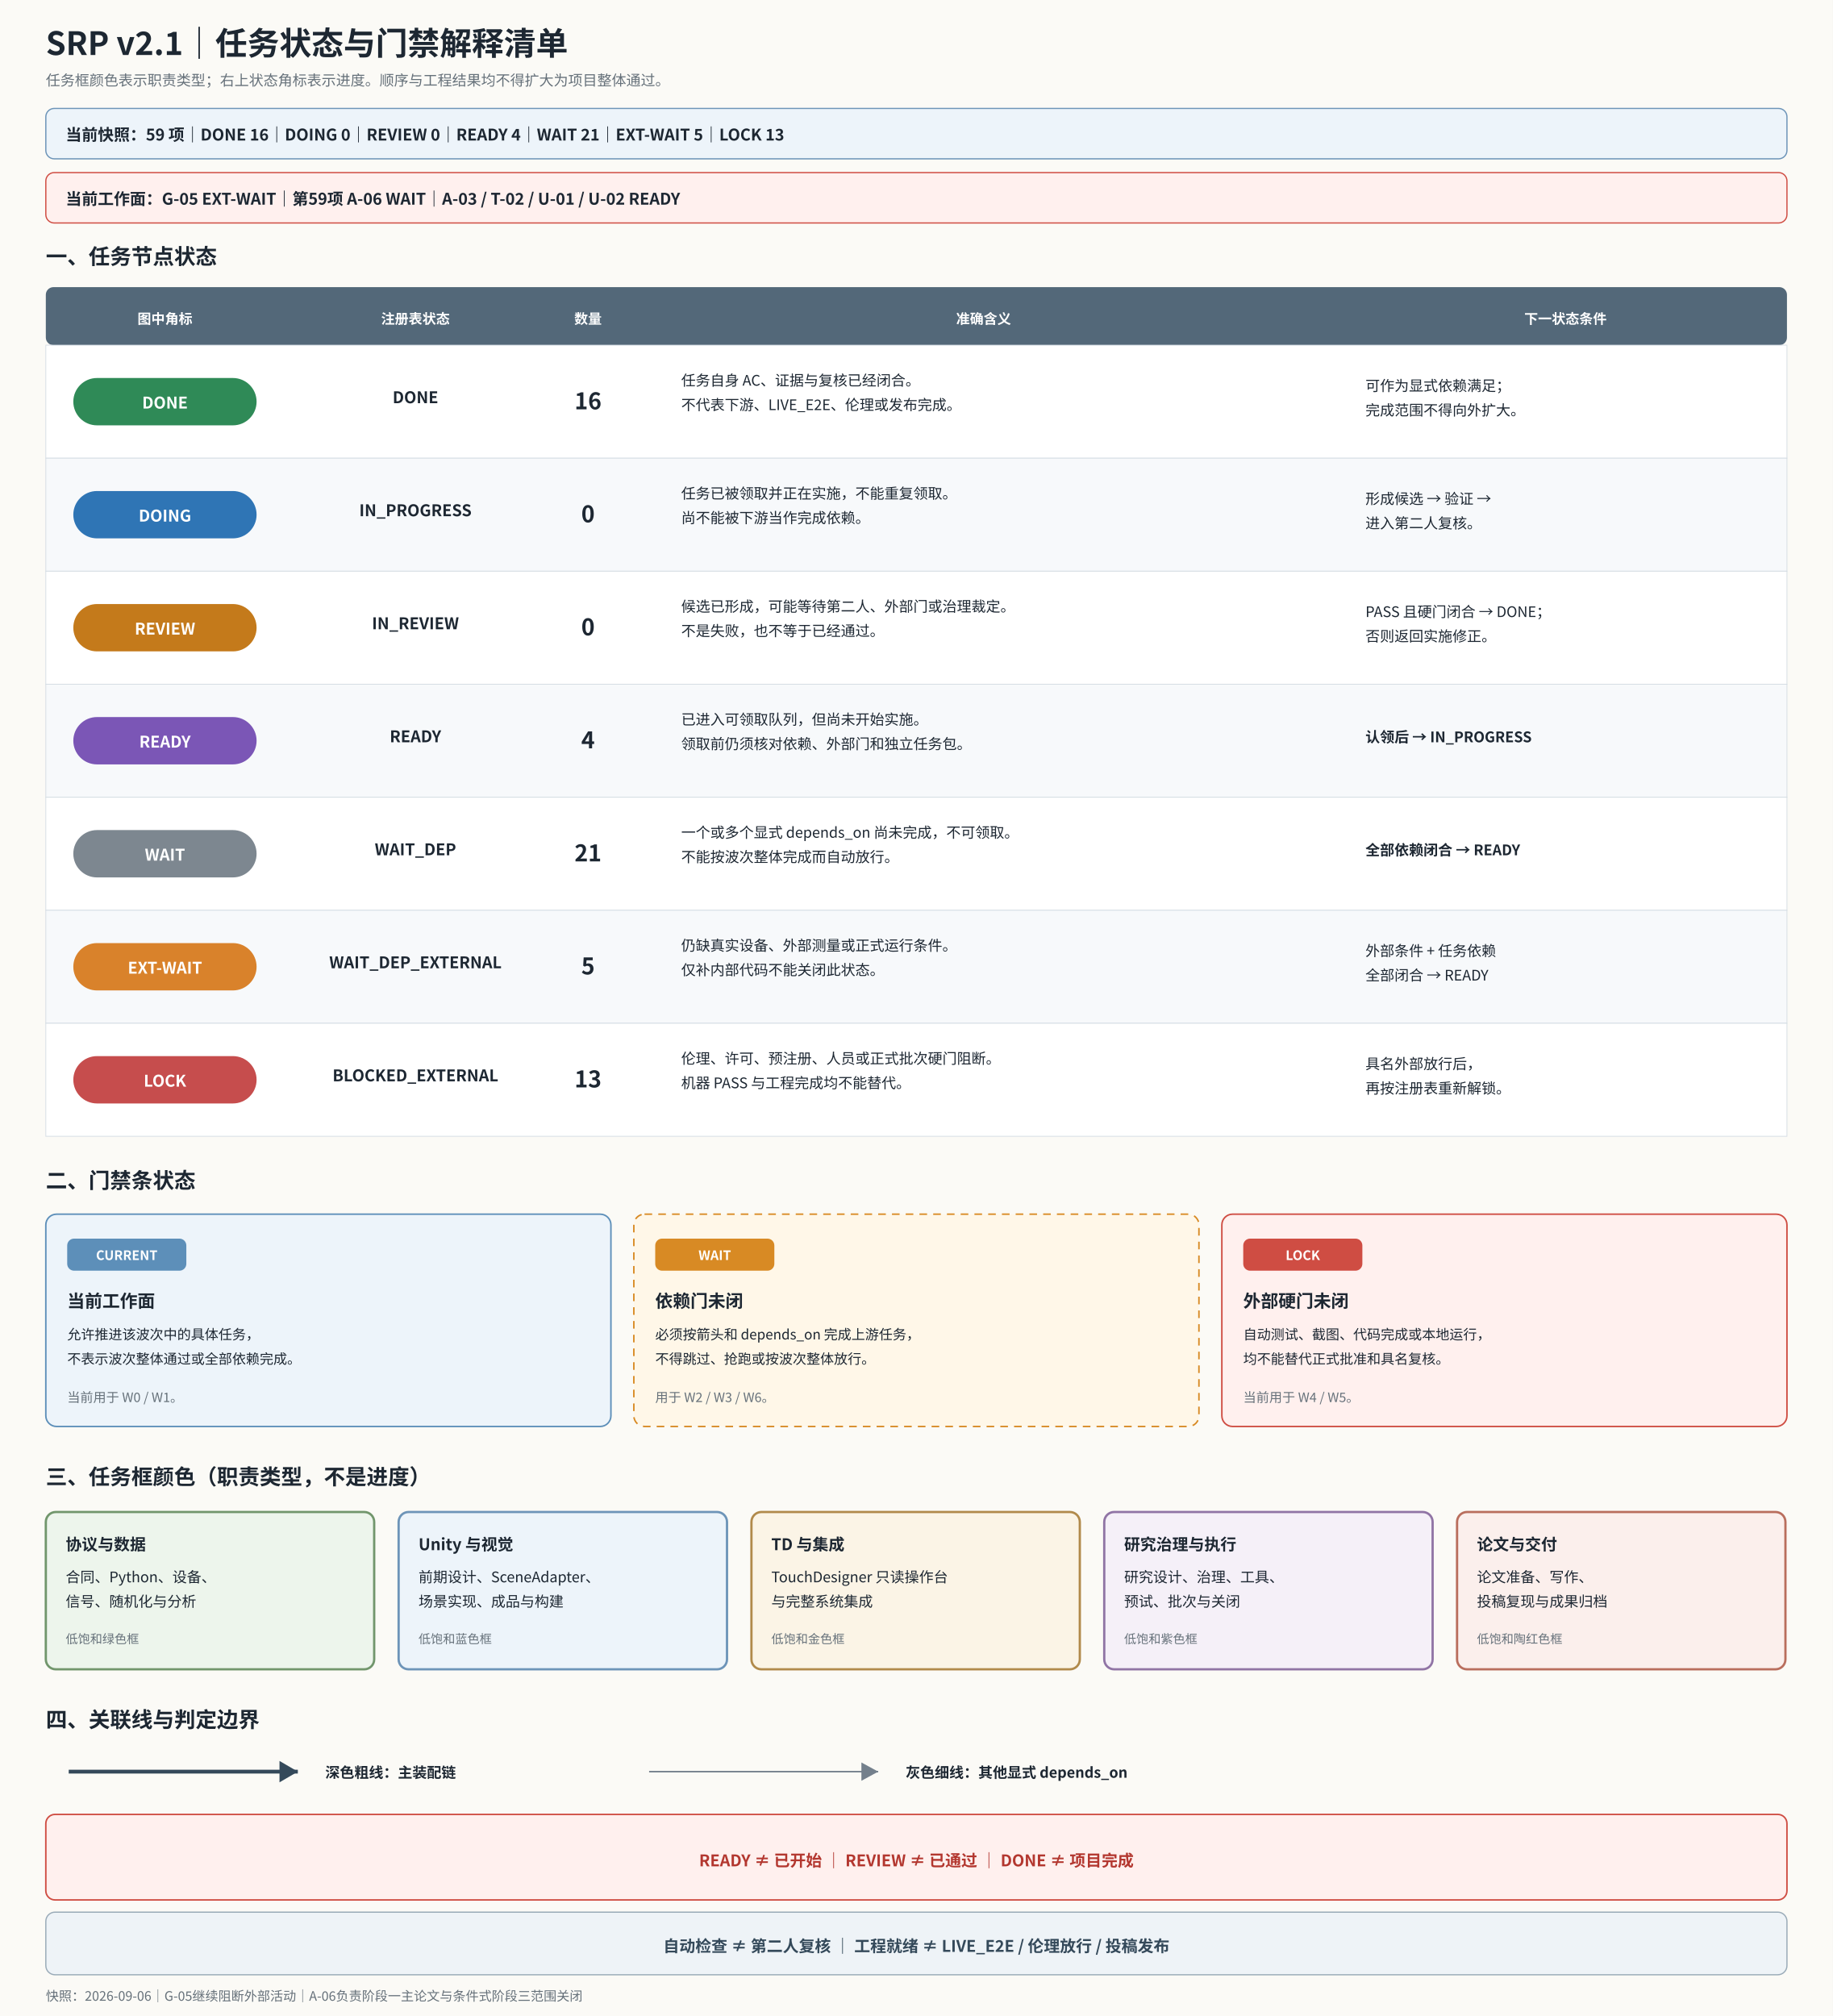
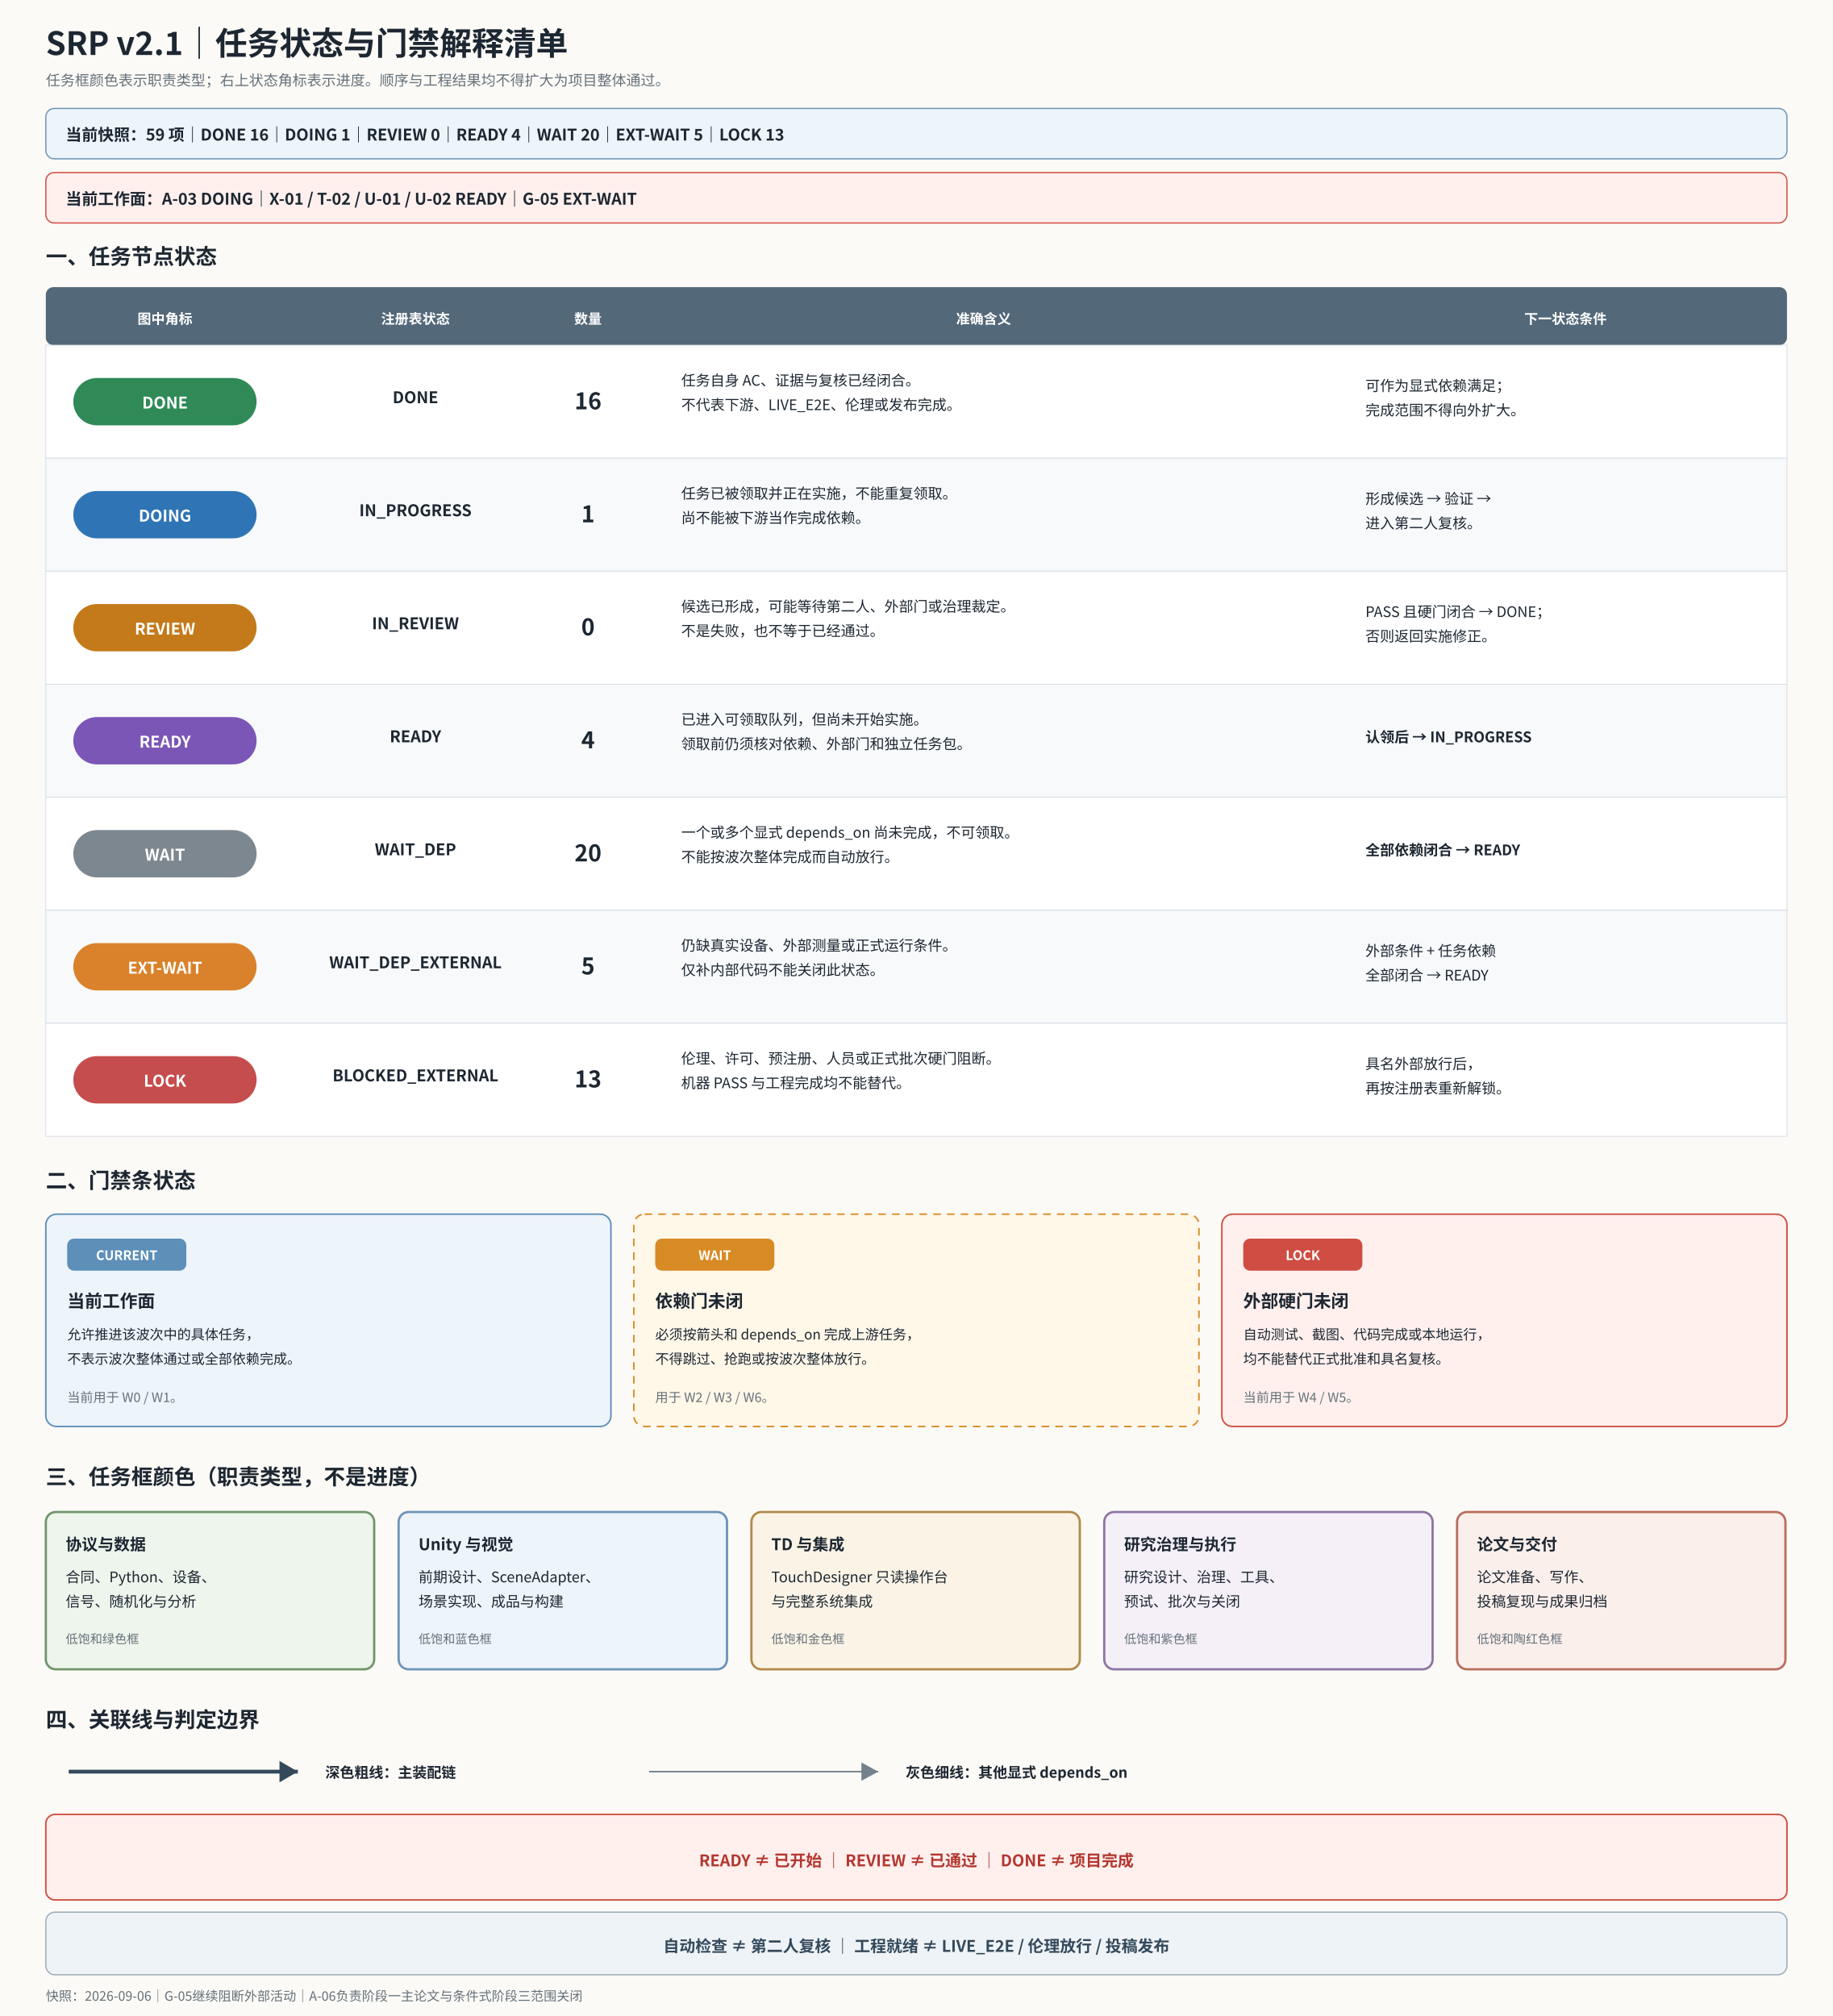
<svg xmlns="http://www.w3.org/2000/svg" width="2400" height="2640" viewBox="0 0 2400 2640" role="img" aria-labelledby="title desc">
  <style>
    text { font-family: "Microsoft YaHei", "Noto Sans CJK SC", sans-serif; fill: #1d2732; }
    .title { font-size: 42px; font-weight: 700; }
    .subtitle { font-size: 19px; fill: #66717a; }
    .summary { font-size: 21px; font-weight: 700; }
    .section-title { font-size: 28px; font-weight: 700; }
    .column-title { font-size: 18px; font-weight: 700; fill: #ffffff; }
    .status-name { font-size: 21px; font-weight: 700; fill: #ffffff; text-anchor: middle; }
    .registry-name { font-size: 21px; font-weight: 700; }
    .count { font-size: 30px; font-weight: 700; text-anchor: middle; }
    .body { font-size: 19px; }
    .body-strong { font-size: 19px; font-weight: 700; }
    .note { font-size: 17px; fill: #66717a; }
    .gate-title { font-size: 23px; font-weight: 700; }
    .gate-body { font-size: 18px; }
    .type-title { font-size: 21px; font-weight: 700; }
    .type-note { font-size: 16px; fill: #66717a; }
    .boundary { font-size: 21px; font-weight: 700; fill: #b3372f; text-anchor: middle; }
  </style>
  <rect x="0" y="0" width="2400" height="2640" fill="#fbfaf6" />
  <g id="header">
    <text x="60" y="72" class="title">SRP v2.1｜任务状态与门禁解释清单</text>
    <text x="60" y="112" class="subtitle">任务框颜色表示职责类型；右上状态角标表示进度。顺序与工程结果均不得扩大为项目整体通过。</text>
    <rect x="60" y="142" width="2280" height="66" rx="11" fill="#edf4fa" stroke="#6d94b8" stroke-width="1.6" />
-     <text x="86" y="184" class="summary">当前快照：59 项｜DONE 16｜DOING 0｜REVIEW 0｜READY 4｜WAIT 21｜EXT-WAIT 5｜LOCK 13</text>
+     <text x="86" y="184" class="summary">当前快照：59 项｜DONE 16｜DOING 1｜REVIEW 0｜READY 4｜WAIT 20｜EXT-WAIT 5｜LOCK 13</text>
    <rect x="60" y="226" width="2280" height="66" rx="11" fill="#fff0ee" stroke="#cf4d43" stroke-width="1.6" />
-     <text x="86" y="268" class="summary">当前工作面：G-05 EXT-WAIT｜第59项 A-06 WAIT｜A-03 / T-02 / U-01 / U-02 READY</text>
+     <text x="86" y="268" class="summary">当前工作面：A-03 DOING｜X-01 / T-02 / U-01 / U-02 READY｜G-05 EXT-WAIT</text>
  </g>
  <g id="task-status-checklist">
    <text x="60" y="346" class="section-title">一、任务节点状态</text>
    <rect x="60" y="376" width="2280" height="76" rx="10" fill="#536879" />
    <text x="216" y="424" class="column-title" text-anchor="middle">图中角标</text>
    <text x="544" y="424" class="column-title" text-anchor="middle">注册表状态</text>
    <text x="770" y="424" class="column-title" text-anchor="middle">数量</text>
    <text x="1288" y="424" class="column-title" text-anchor="middle">准确含义</text>
    <text x="2050" y="424" class="column-title" text-anchor="middle">下一状态条件</text>
    <g id="status-DONE" data-status="DONE" data-count="16">
      <rect x="60" y="452" width="2280" height="148" fill="#ffffff" stroke="#d4dce3" />
      <rect x="96" y="495" width="240" height="62" rx="31" fill="#2f8a57" />
      <text x="216" y="535" class="status-name">DONE</text>
      <text x="544" y="528" class="registry-name" text-anchor="middle">DONE</text>
      <text x="770" y="536" class="count" fill="#2f8a57">16</text>
      <text x="892" y="505" class="body">
        <tspan x="892" dy="0">任务自身 AC、证据与复核已经闭合。</tspan>
        <tspan x="892" dy="32">不代表下游、LIVE_E2E、伦理或发布完成。</tspan>
      </text>
      <text x="1788" y="512" class="body">
        <tspan x="1788" dy="0">可作为显式依赖满足；</tspan>
        <tspan x="1788" dy="32">完成范围不得向外扩大。</tspan>
      </text>
    </g>
-     <g id="status-IN_PROGRESS" data-status="IN_PROGRESS" data-count="0">
+     <g id="status-IN_PROGRESS" data-status="IN_PROGRESS" data-count="1">
      <rect x="60" y="600" width="2280" height="148" fill="#f7f9fb" stroke="#d4dce3" />
      <rect x="96" y="643" width="240" height="62" rx="31" fill="#2f75b5" />
      <text x="216" y="683" class="status-name">DOING</text>
      <text x="544" y="676" class="registry-name" text-anchor="middle">IN_PROGRESS</text>
-       <text x="770" y="684" class="count" fill="#2f75b5">0</text>
+       <text x="770" y="684" class="count" fill="#2f75b5">1</text>
      <text x="892" y="653" class="body">
        <tspan x="892" dy="0">任务已被领取并正在实施，不能重复领取。</tspan>
        <tspan x="892" dy="32">尚不能被下游当作完成依赖。</tspan>
      </text>
      <text x="1788" y="660" class="body">
        <tspan x="1788" dy="0">形成候选 → 验证 →</tspan>
        <tspan x="1788" dy="32">进入第二人复核。</tspan>
      </text>
    </g>
    <g id="status-IN_REVIEW" data-status="IN_REVIEW" data-count="0">
      <rect x="60" y="748" width="2280" height="148" fill="#ffffff" stroke="#d4dce3" />
      <rect x="96" y="791" width="240" height="62" rx="31" fill="#c47a1b" />
      <text x="216" y="831" class="status-name">REVIEW</text>
      <text x="544" y="824" class="registry-name" text-anchor="middle">IN_REVIEW</text>
      <text x="770" y="832" class="count" fill="#c47a1b">0</text>
      <text x="892" y="801" class="body">
        <tspan x="892" dy="0">候选已形成，可能等待第二人、外部门或治理裁定。</tspan>
        <tspan x="892" dy="32">不是失败，也不等于已经通过。</tspan>
      </text>
      <text x="1788" y="808" class="body">
        <tspan x="1788" dy="0">PASS 且硬门闭合 → DONE；</tspan>
        <tspan x="1788" dy="32">否则返回实施修正。</tspan>
      </text>
    </g>
    <g id="status-READY" data-status="READY" data-count="4">
      <rect x="60" y="896" width="2280" height="148" fill="#f7f9fb" stroke="#d4dce3" />
      <rect x="96" y="939" width="240" height="62" rx="31" fill="#7b56b6" />
      <text x="216" y="979" class="status-name">READY</text>
      <text x="544" y="972" class="registry-name" text-anchor="middle">READY</text>
      <text x="770" y="980" class="count" fill="#7b56b6">4</text>
      <text x="892" y="949" class="body">
        <tspan x="892" dy="0">已进入可领取队列，但尚未开始实施。</tspan>
        <tspan x="892" dy="32">领取前仍须核对依赖、外部门和独立任务包。</tspan>
      </text>
      <text x="1788" y="972" class="body-strong">认领后 → IN_PROGRESS</text>
    </g>
-     <g id="status-WAIT_DEP" data-status="WAIT_DEP" data-count="21">
+     <g id="status-WAIT_DEP" data-status="WAIT_DEP" data-count="20">
      <rect x="60" y="1044" width="2280" height="148" fill="#ffffff" stroke="#d4dce3" />
      <rect x="96" y="1087" width="240" height="62" rx="31" fill="#7d8790" />
      <text x="216" y="1127" class="status-name">WAIT</text>
      <text x="544" y="1120" class="registry-name" text-anchor="middle">WAIT_DEP</text>
-       <text x="770" y="1128" class="count" fill="#7d8790">21</text>
+       <text x="770" y="1128" class="count" fill="#7d8790">20</text>
      <text x="892" y="1097" class="body">
        <tspan x="892" dy="0">一个或多个显式 depends_on 尚未完成，不可领取。</tspan>
        <tspan x="892" dy="32">不能按波次整体完成而自动放行。</tspan>
      </text>
      <text x="1788" y="1120" class="body-strong">全部依赖闭合 → READY</text>
    </g>
    <g id="status-WAIT_DEP_EXTERNAL" data-status="WAIT_DEP_EXTERNAL" data-count="5">
      <rect x="60" y="1192" width="2280" height="148" fill="#f7f9fb" stroke="#d4dce3" />
      <rect x="96" y="1235" width="240" height="62" rx="31" fill="#d9822b" />
      <text x="216" y="1275" class="status-name">EXT-WAIT</text>
      <text x="544" y="1268" class="registry-name" text-anchor="middle">WAIT_DEP_EXTERNAL</text>
      <text x="770" y="1276" class="count" fill="#d9822b">5</text>
      <text x="892" y="1245" class="body">
        <tspan x="892" dy="0">仍缺真实设备、外部测量或正式运行条件。</tspan>
        <tspan x="892" dy="32">仅补内部代码不能关闭此状态。</tspan>
      </text>
      <text x="1788" y="1252" class="body">
        <tspan x="1788" dy="0">外部条件 + 任务依赖</tspan>
        <tspan x="1788" dy="32">全部闭合 → READY</tspan>
      </text>
    </g>
    <g id="status-BLOCKED_EXTERNAL" data-status="BLOCKED_EXTERNAL" data-count="13">
      <rect x="60" y="1340" width="2280" height="148" fill="#ffffff" stroke="#d4dce3" />
      <rect x="96" y="1383" width="240" height="62" rx="31" fill="#c64d4d" />
      <text x="216" y="1423" class="status-name">LOCK</text>
      <text x="544" y="1416" class="registry-name" text-anchor="middle">BLOCKED_EXTERNAL</text>
      <text x="770" y="1424" class="count" fill="#c64d4d">13</text>
      <text x="892" y="1393" class="body">
        <tspan x="892" dy="0">伦理、许可、预注册、人员或正式批次硬门阻断。</tspan>
        <tspan x="892" dy="32">机器 PASS 与工程完成均不能替代。</tspan>
      </text>
      <text x="1788" y="1400" class="body">
        <tspan x="1788" dy="0">具名外部放行后，</tspan>
        <tspan x="1788" dy="32">再按注册表重新解锁。</tspan>
      </text>
    </g>
  </g>
  <g id="gate-status-checklist">
    <text x="60" y="1556" class="section-title">二、门禁条状态</text>
    <g id="gate-CURRENT">
      <rect x="60" y="1590" width="740" height="278" rx="14" fill="#edf4fa" stroke="#5d8fb9" stroke-width="2" />
      <rect x="88" y="1622" width="156" height="42" rx="9" fill="#5d8fb9" />
      <text x="166" y="1650" class="status-name" style="font-size:17px">CURRENT</text>
      <text x="88" y="1712" class="gate-title">当前工作面</text>
      <text x="88" y="1754" class="gate-body">
        <tspan x="88" dy="0">允许推进该波次中的具体任务，</tspan>
        <tspan x="88" dy="32">不表示波次整体通过或全部依赖完成。</tspan>
      </text>
      <text x="88" y="1836" class="note">当前用于 W0 / W1。</text>
    </g>
    <g id="gate-WAIT">
      <rect x="830" y="1590" width="740" height="278" rx="14" fill="#fff7e8" stroke="#d88a24" stroke-width="2" stroke-dasharray="10 8" />
      <rect x="858" y="1622" width="156" height="42" rx="9" fill="#d88a24" />
      <text x="936" y="1650" class="status-name" style="font-size:17px">WAIT</text>
      <text x="858" y="1712" class="gate-title">依赖门未闭</text>
      <text x="858" y="1754" class="gate-body">
        <tspan x="858" dy="0">必须按箭头和 depends_on 完成上游任务，</tspan>
        <tspan x="858" dy="32">不得跳过、抢跑或按波次整体放行。</tspan>
      </text>
      <text x="858" y="1836" class="note">用于 W2 / W3 / W6。</text>
    </g>
    <g id="gate-LOCK">
      <rect x="1600" y="1590" width="740" height="278" rx="14" fill="#fff0ee" stroke="#cf4d43" stroke-width="2" />
      <rect x="1628" y="1622" width="156" height="42" rx="9" fill="#cf4d43" />
      <text x="1706" y="1650" class="status-name" style="font-size:17px">LOCK</text>
      <text x="1628" y="1712" class="gate-title">外部硬门未闭</text>
      <text x="1628" y="1754" class="gate-body">
        <tspan x="1628" dy="0">自动测试、截图、代码完成或本地运行，</tspan>
        <tspan x="1628" dy="32">均不能替代正式批准和具名复核。</tspan>
      </text>
      <text x="1628" y="1836" class="note">当前用于 W4 / W5。</text>
    </g>
  </g>
  <g id="task-type-checklist">
    <text x="60" y="1944" class="section-title">三、任务框颜色（职责类型，不是进度）</text>
    <g id="type-data">
      <rect x="60" y="1980" width="430" height="206" rx="13" fill="#edf5ec" stroke="#71966c" stroke-width="3" />
      <text x="86" y="2030" class="type-title">协议与数据</text>
      <text x="86" y="2072" class="body">合同、Python、设备、</text>
      <text x="86" y="2104" class="body">信号、随机化与分析</text>
      <text x="86" y="2152" class="type-note">低饱和绿色框</text>
    </g>
    <g id="type-unity">
      <rect x="522" y="1980" width="430" height="206" rx="13" fill="#edf4fa" stroke="#6d94b8" stroke-width="3" />
      <text x="548" y="2030" class="type-title">Unity 与视觉</text>
      <text x="548" y="2072" class="body">前期设计、SceneAdapter、</text>
      <text x="548" y="2104" class="body">场景实现、成品与构建</text>
      <text x="548" y="2152" class="type-note">低饱和蓝色框</text>
    </g>
    <g id="type-td">
      <rect x="984" y="1980" width="430" height="206" rx="13" fill="#fbf4e6" stroke="#b18a4b" stroke-width="3" />
      <text x="1010" y="2030" class="type-title">TD 与集成</text>
      <text x="1010" y="2072" class="body">TouchDesigner 只读操作台</text>
      <text x="1010" y="2104" class="body">与完整系统集成</text>
      <text x="1010" y="2152" class="type-note">低饱和金色框</text>
    </g>
    <g id="type-research">
      <rect x="1446" y="1980" width="430" height="206" rx="13" fill="#f5f0f8" stroke="#9074a5" stroke-width="3" />
      <text x="1472" y="2030" class="type-title">研究治理与执行</text>
      <text x="1472" y="2072" class="body">研究设计、治理、工具、</text>
      <text x="1472" y="2104" class="body">预试、批次与关闭</text>
      <text x="1472" y="2152" class="type-note">低饱和紫色框</text>
    </g>
    <g id="type-paper">
      <rect x="1908" y="1980" width="430" height="206" rx="13" fill="#fbefec" stroke="#b96e5d" stroke-width="3" />
      <text x="1934" y="2030" class="type-title">论文与交付</text>
      <text x="1934" y="2072" class="body">论文准备、写作、</text>
      <text x="1934" y="2104" class="body">投稿复现与成果归档</text>
      <text x="1934" y="2152" class="type-note">低饱和陶红色框</text>
    </g>
  </g>
  <g id="relation-checklist">
    <text x="60" y="2262" class="section-title">四、关联线与判定边界</text>
    <path d="M90 2320 H390" fill="none" stroke="#34495a" stroke-width="5" />
    <path d="M390 2320 L366 2306 V2334 Z" fill="#34495a" />
    <text x="426" y="2328" class="body-strong">深色粗线：主装配链</text>
    <path d="M850 2320 H1150" fill="none" stroke="#74808c" stroke-width="2" />
    <path d="M1150 2320 L1128 2308 V2332 Z" fill="#74808c" />
    <text x="1186" y="2328" class="body-strong">灰色细线：其他显式 depends_on</text>
    <rect x="60" y="2376" width="2280" height="112" rx="12" fill="#fff0ee" stroke="#cf4d43" stroke-width="2" />
    <text x="1200" y="2444" class="boundary">READY ≠ 已开始 ｜ REVIEW ≠ 已通过 ｜ DONE ≠ 项目完成</text>
    <rect x="60" y="2504" width="2280" height="82" rx="12" fill="#eef3f7" stroke="#9aabb8" stroke-width="1.6" />
    <text x="1200" y="2556" class="boundary" style="fill:#34495a">自动检查 ≠ 第二人复核 ｜ 工程就绪 ≠ LIVE_E2E / 伦理放行 / 投稿发布</text>
    <text x="60" y="2620" class="note">快照：2026-09-06｜G-05继续阻断外部活动｜A-06负责阶段一主论文与条件式阶段三范围关闭</text>
  </g>
</svg>
